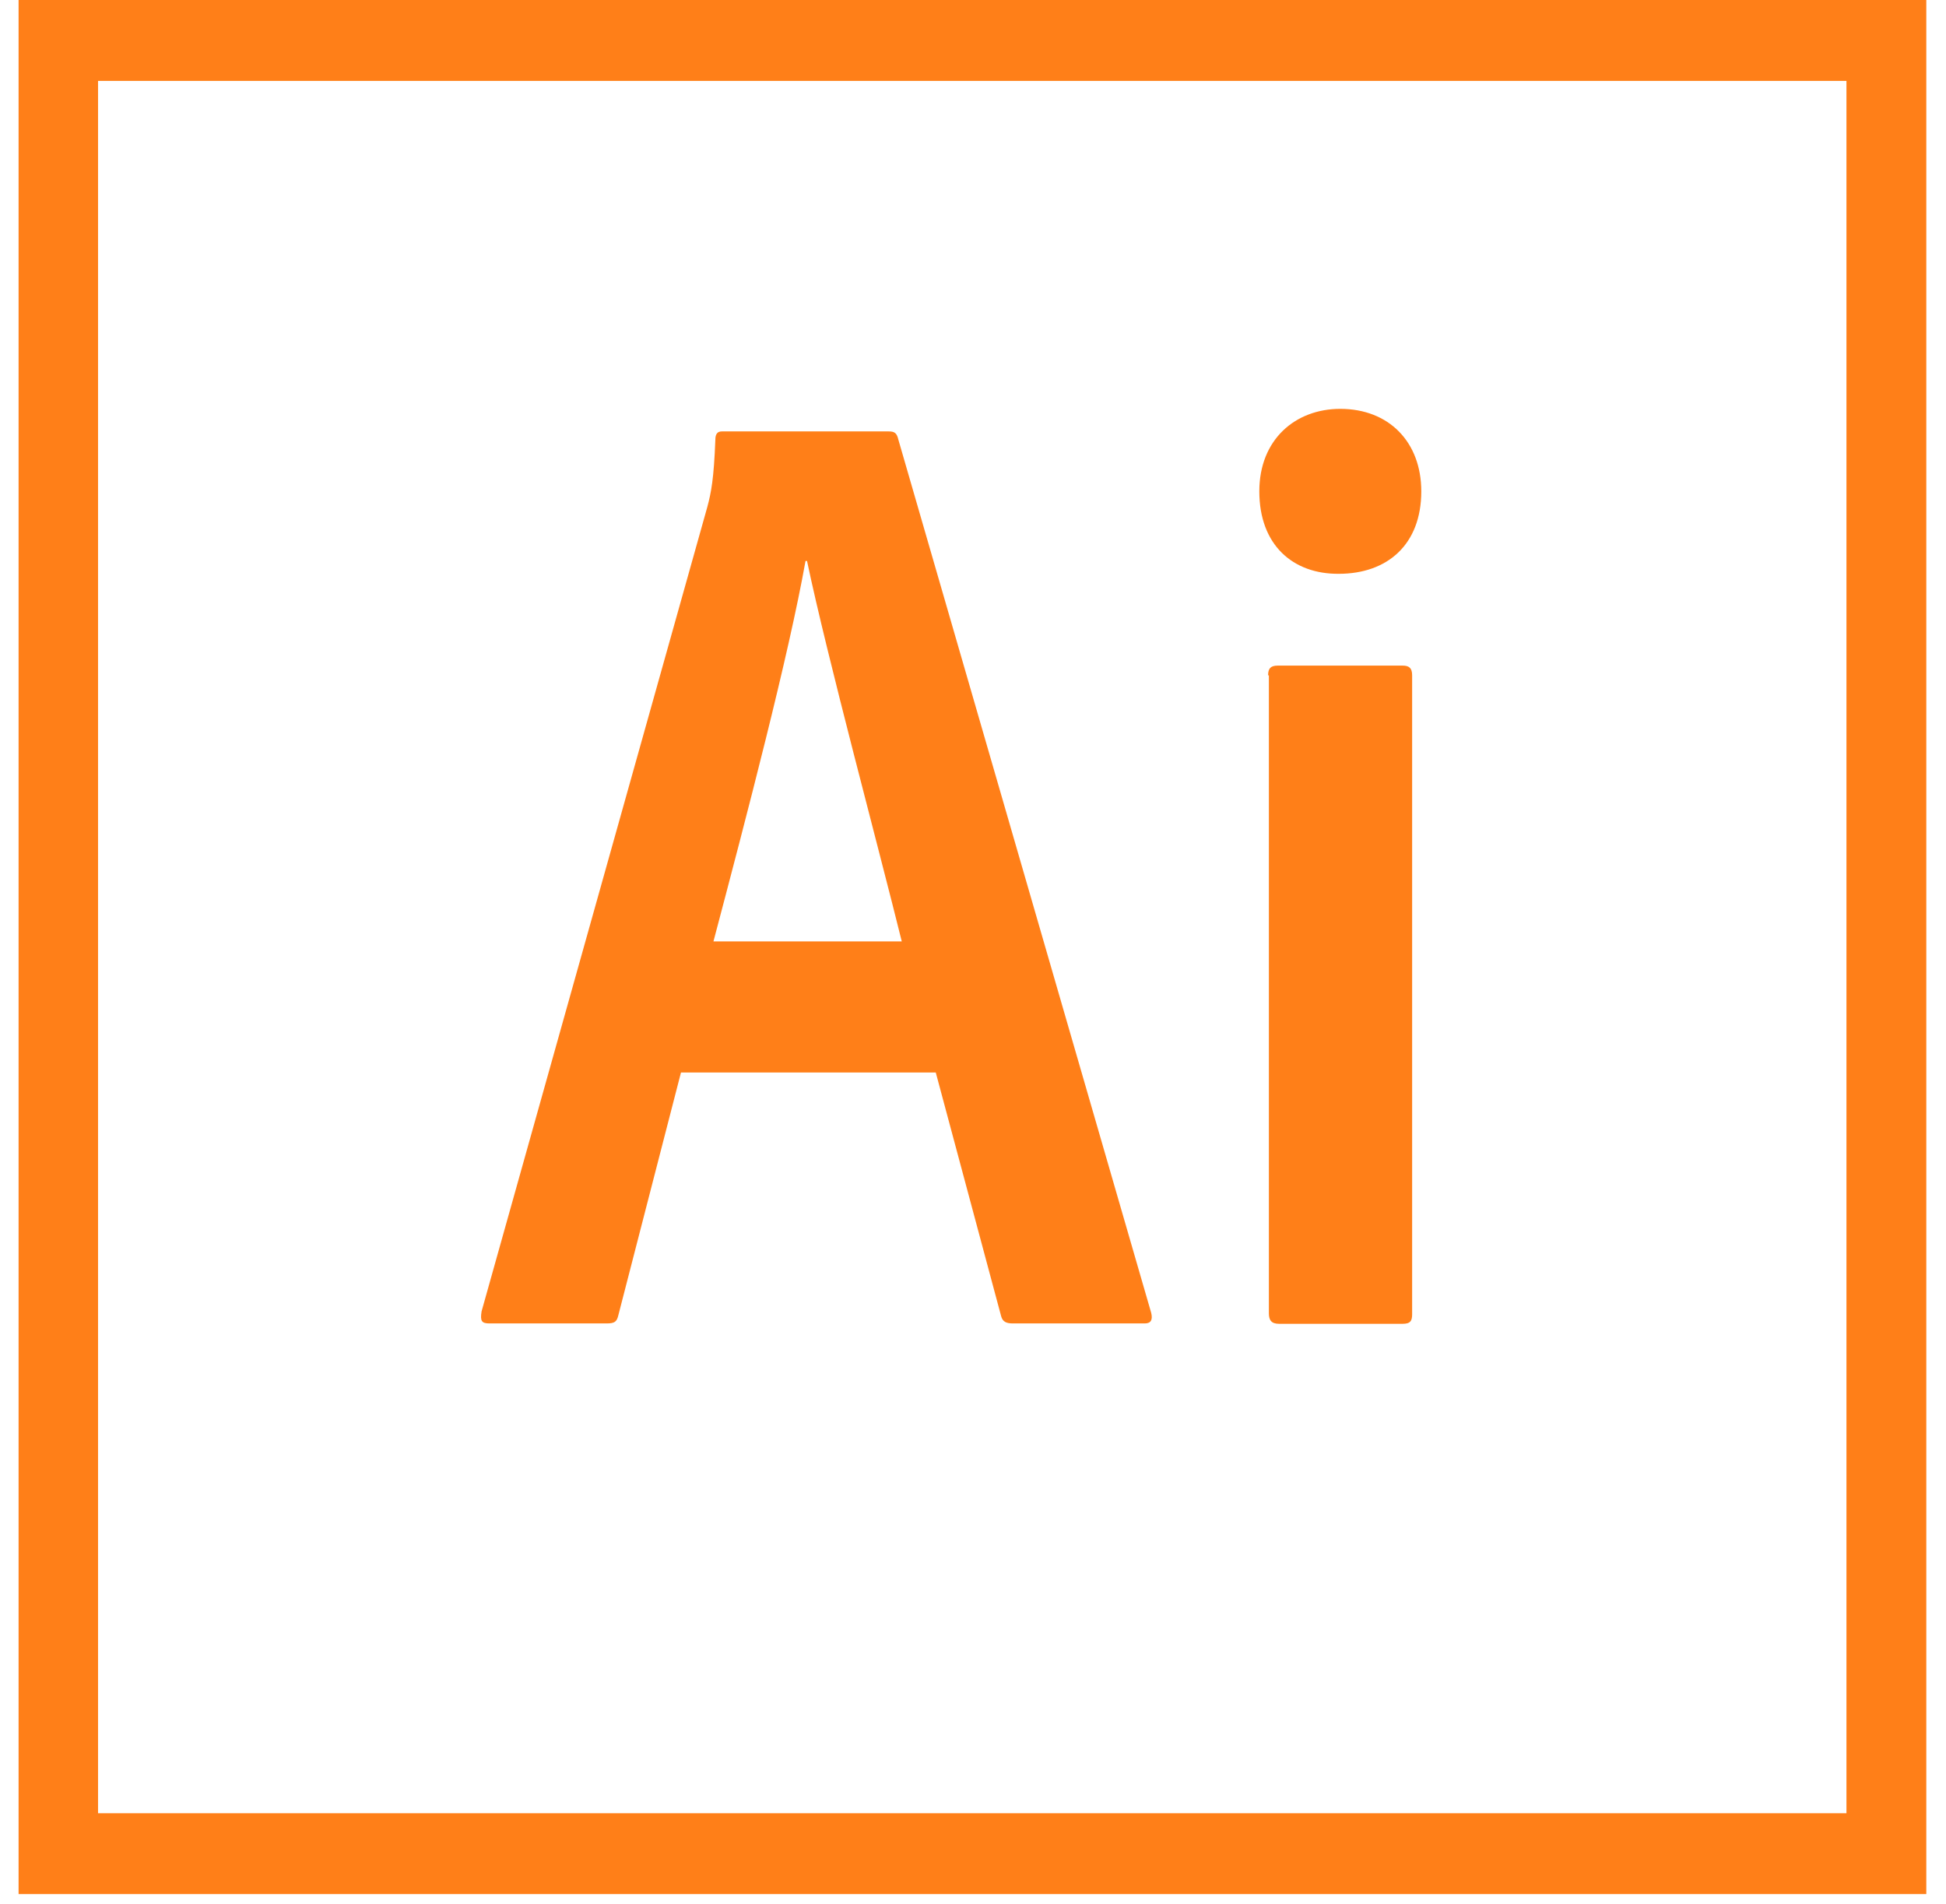
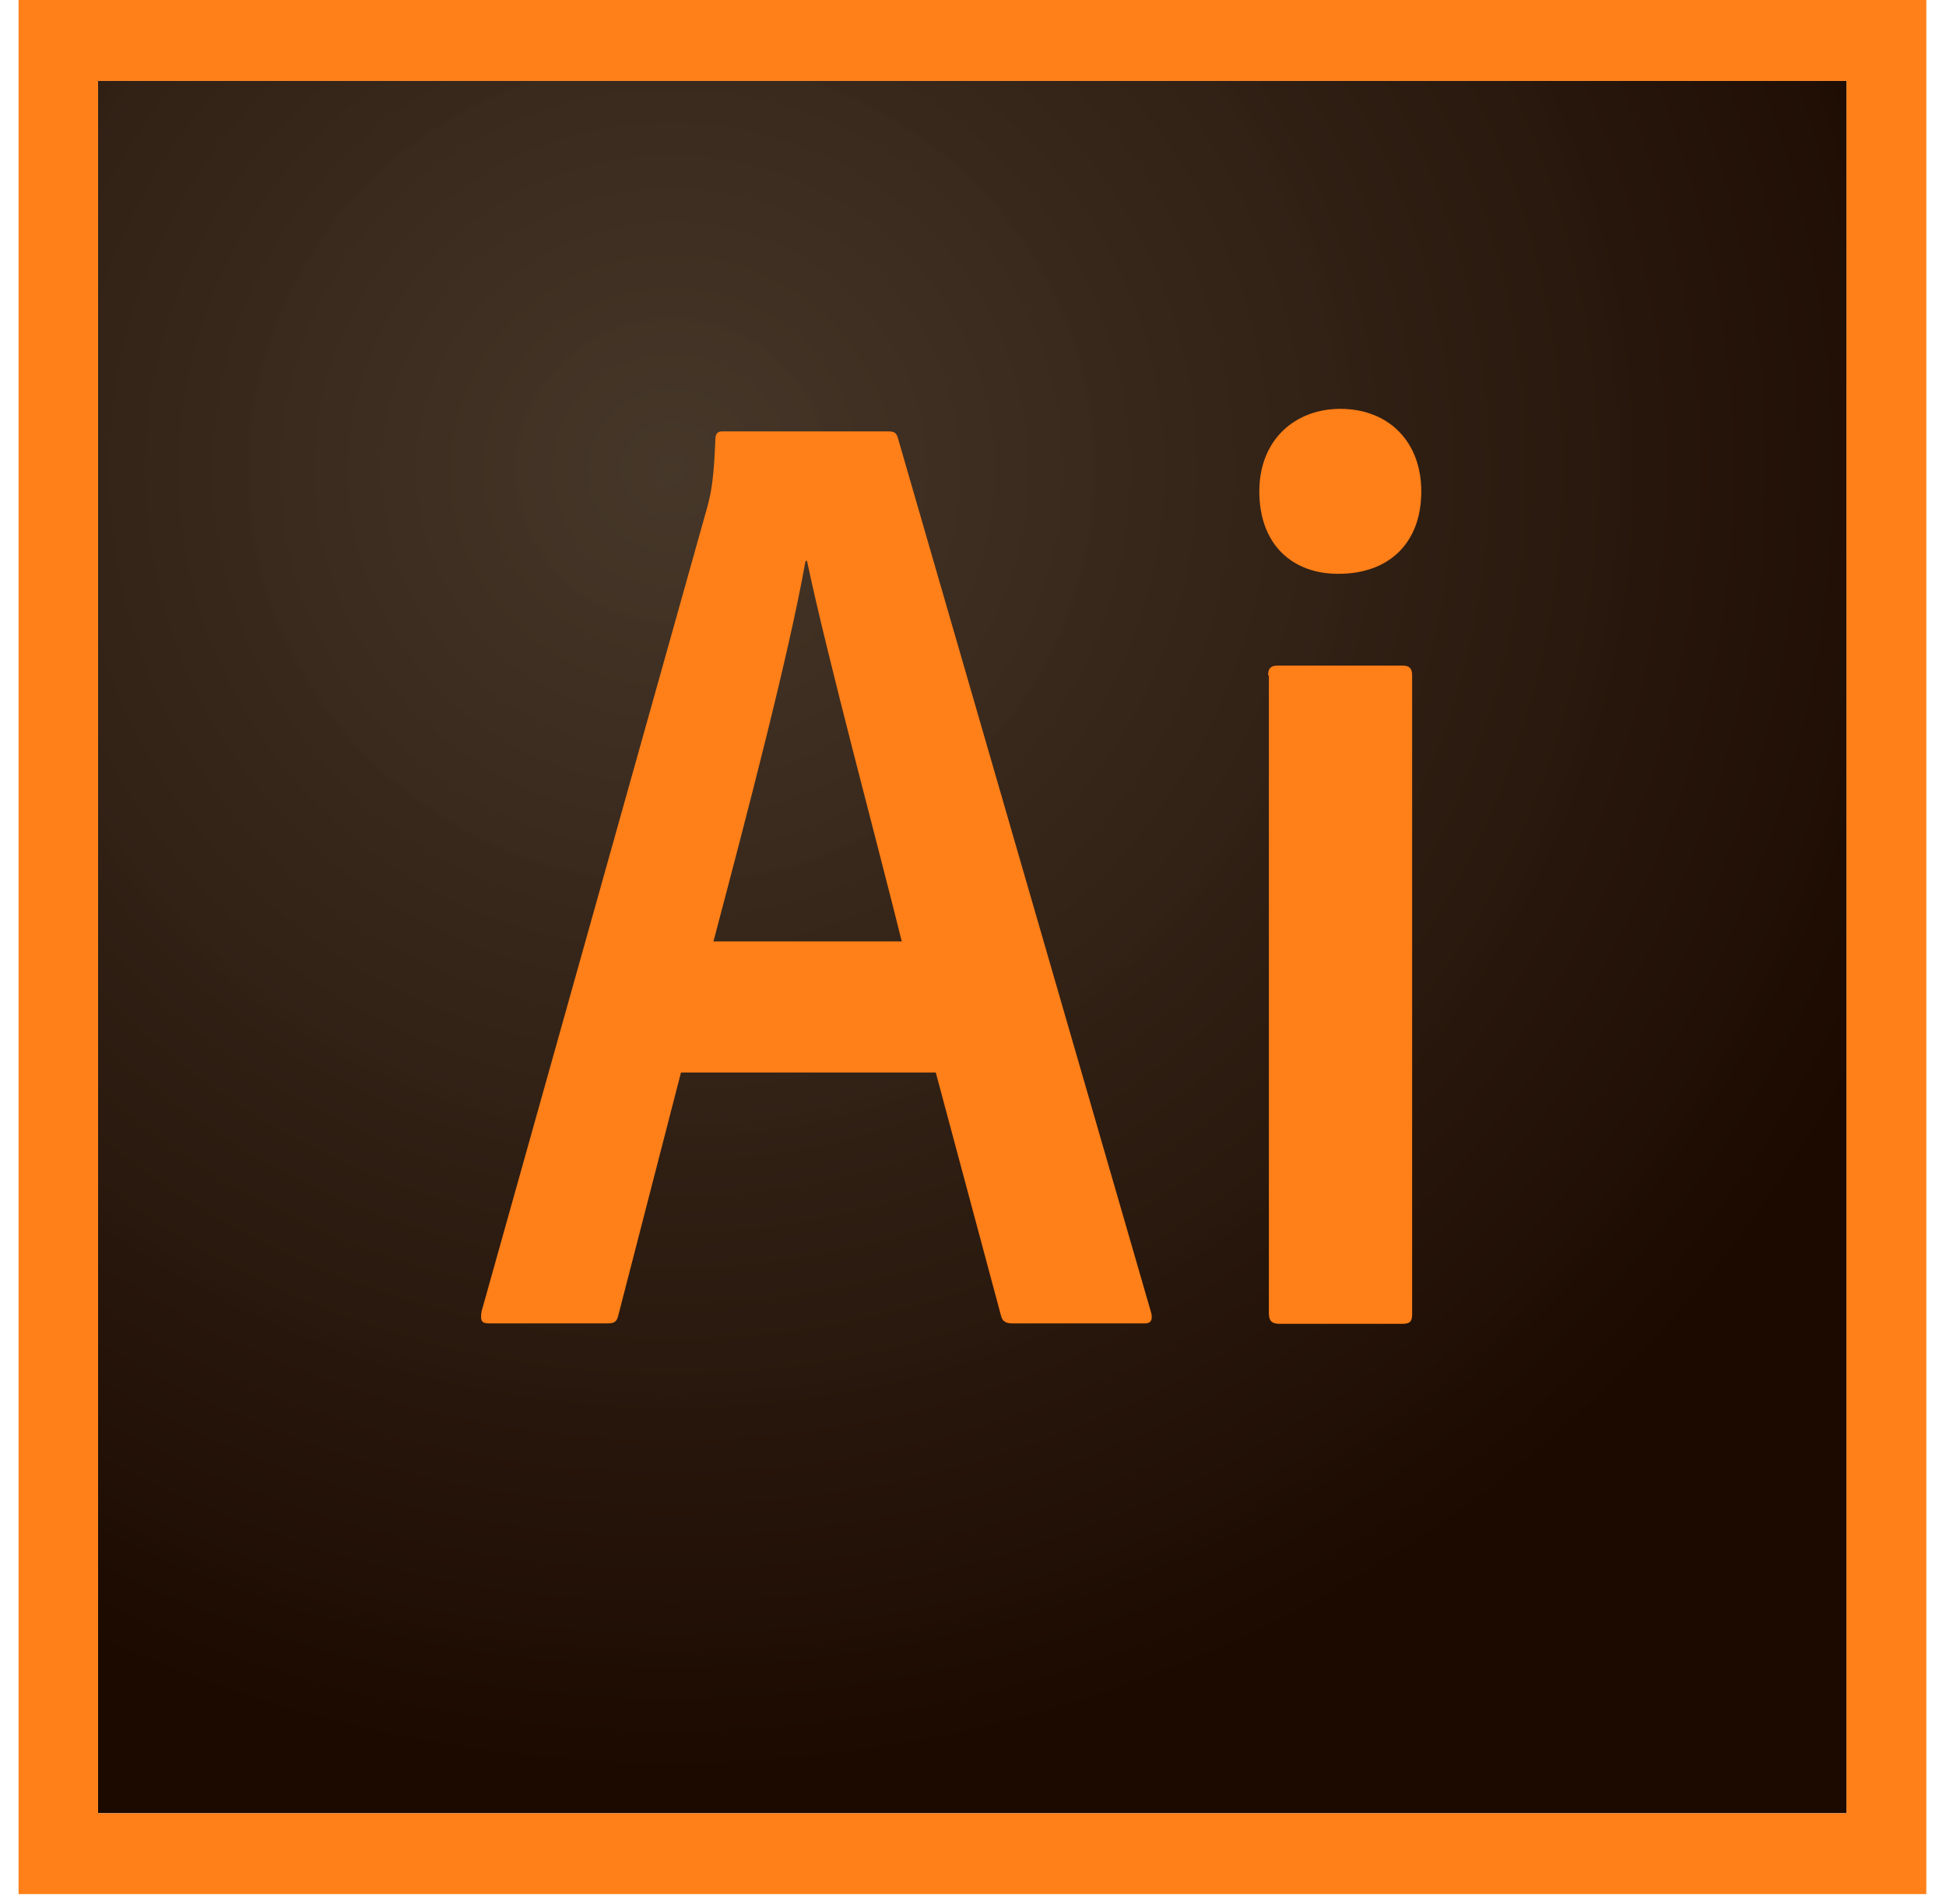
<svg xmlns="http://www.w3.org/2000/svg" width="91" height="89" viewBox="0 0 91 89" fill="none">
-   <path d="M4.585 3.784H86.345V84.789H4.585V3.784ZM0.869 88.572H90.079V0H0.869V88.572ZM59.3 31.58C59.3 31.27 59.407 31.125 59.747 31.125H65.588C65.892 31.125 66.035 31.234 66.035 31.58V61.45C66.035 61.759 65.963 61.904 65.588 61.904H59.818C59.443 61.904 59.336 61.722 59.336 61.413V31.58H59.3ZM58.889 22.975C58.889 20.556 60.569 19.119 62.676 19.119C64.945 19.119 66.463 20.665 66.463 22.975C66.463 25.468 64.874 26.832 62.605 26.832C60.462 26.85 58.889 25.486 58.889 22.975ZM42.169 44.022C41.133 39.82 38.668 30.67 37.739 26.232H37.668C36.882 30.652 34.917 38.147 33.363 44.022H42.169ZM31.844 50.153L28.915 61.504C28.843 61.813 28.736 61.886 28.361 61.886H22.895C22.52 61.886 22.448 61.777 22.52 61.322L33.077 23.703C33.256 23.03 33.381 22.411 33.452 20.556C33.452 20.283 33.559 20.174 33.756 20.174H41.562C41.83 20.174 41.937 20.247 42.009 20.556L53.834 61.395C53.906 61.704 53.834 61.886 53.531 61.886H47.368C47.064 61.886 46.885 61.813 46.814 61.54L43.759 50.153H31.844Z" fill="#FF7F18" />
+   <path d="M4.585 3.783H86.345V84.788H4.585V3.783Z" fill="url(#paint0_radial_179_243)" />
+   <path d="M4.585 3.784H86.345V84.789H4.585V3.784ZM0.869 88.572H90.079V0H0.869V88.572ZM59.3 31.58C59.3 31.27 59.407 31.125 59.747 31.125H65.588C65.892 31.125 66.035 31.234 66.035 31.58V61.45C66.035 61.759 65.963 61.904 65.588 61.904H59.818C59.443 61.904 59.336 61.722 59.336 61.413V31.58H59.3V31.58ZM58.889 22.975C58.889 20.556 60.569 19.119 62.676 19.119C64.945 19.119 66.463 20.665 66.463 22.975C66.463 25.468 64.874 26.832 62.605 26.832C60.462 26.85 58.889 25.486 58.889 22.975ZM42.169 44.022C41.133 39.82 38.668 30.67 37.739 26.232H37.668C36.882 30.652 34.917 38.147 33.363 44.022H42.169ZM31.844 50.153L28.915 61.504C28.843 61.813 28.736 61.886 28.361 61.886H22.895C22.52 61.886 22.448 61.777 22.52 61.322L33.077 23.703C33.256 23.03 33.381 22.411 33.452 20.556C33.452 20.283 33.559 20.174 33.756 20.174H41.562C41.83 20.174 41.937 20.247 42.009 20.556L53.834 61.395C53.906 61.704 53.834 61.886 53.531 61.886H47.368C47.064 61.886 46.885 61.813 46.814 61.54L43.759 50.153H31.844Z" fill="#FF7F18" />
+   <defs>
+     <radialGradient id="paint0_radial_179_243" cx="0" cy="0" r="1" gradientUnits="userSpaceOnUse" gradientTransform="translate(31.5396 21.9605) scale(62.1406 61.2673)">
+       <stop stop-color="#423325" stop-opacity="0.98" />
+       <stop offset="1" stop-color="#1C0A00" />
+     </radialGradient>
+   </defs>
</svg>
